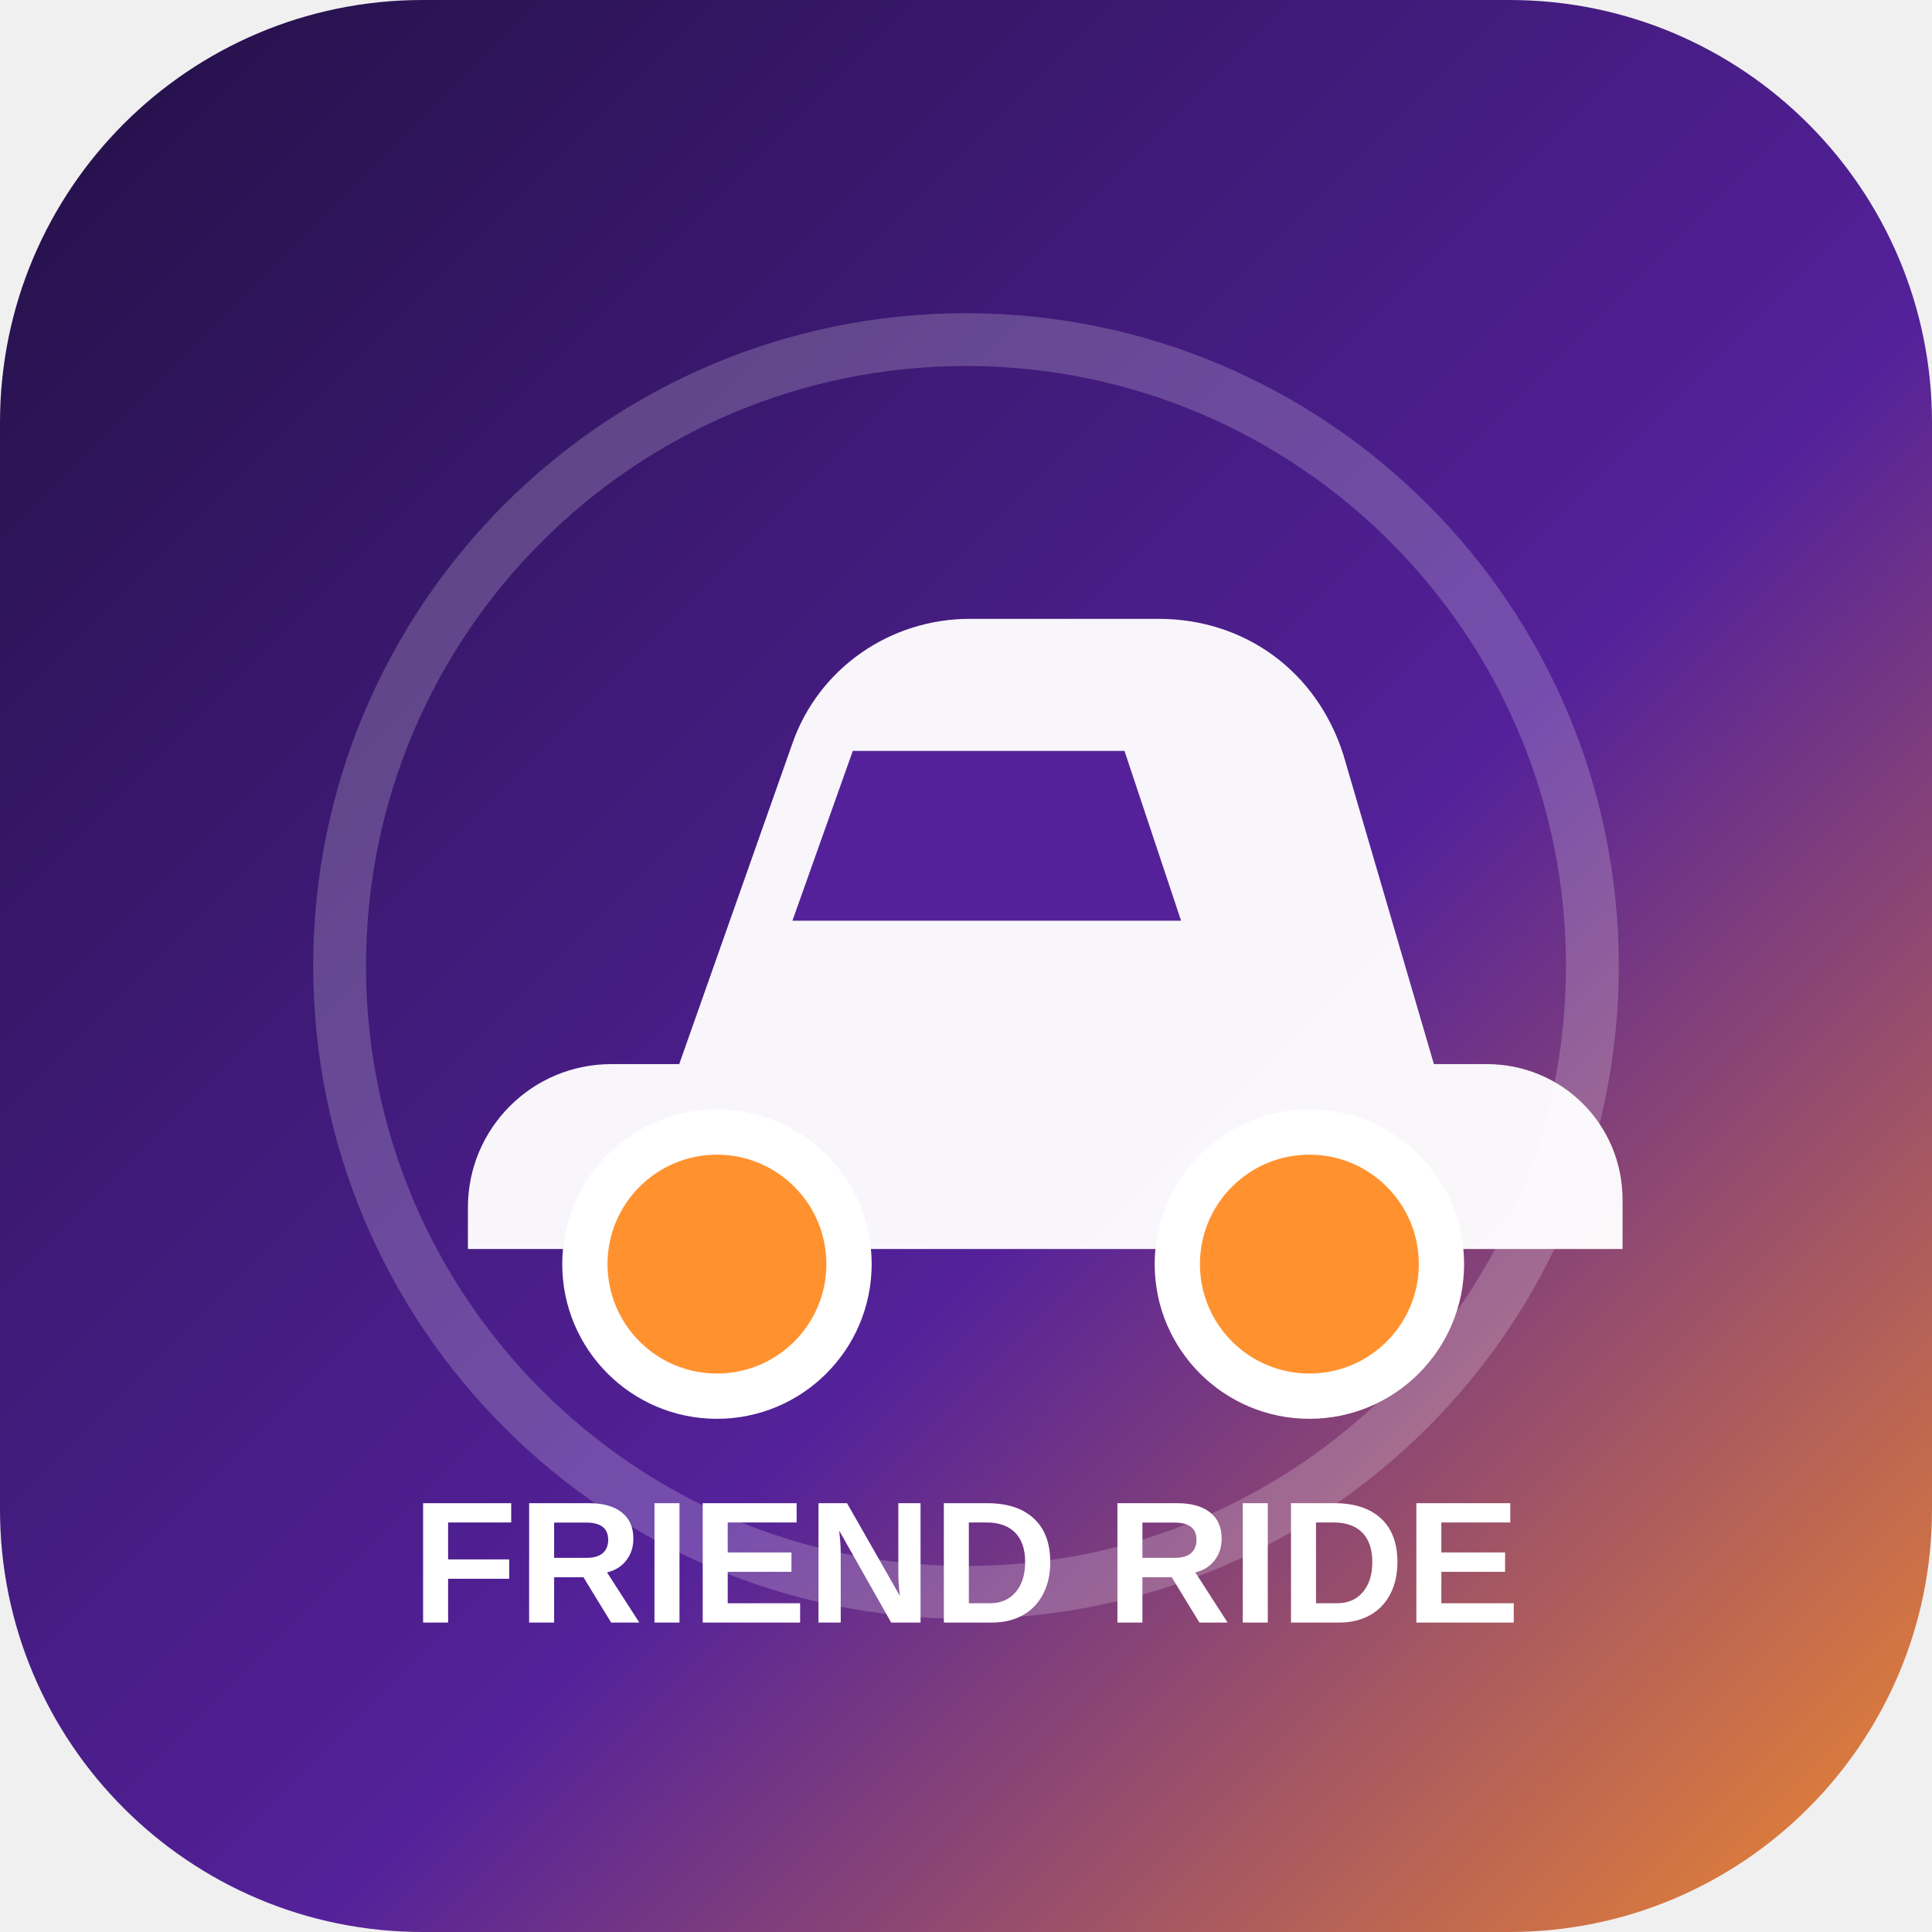
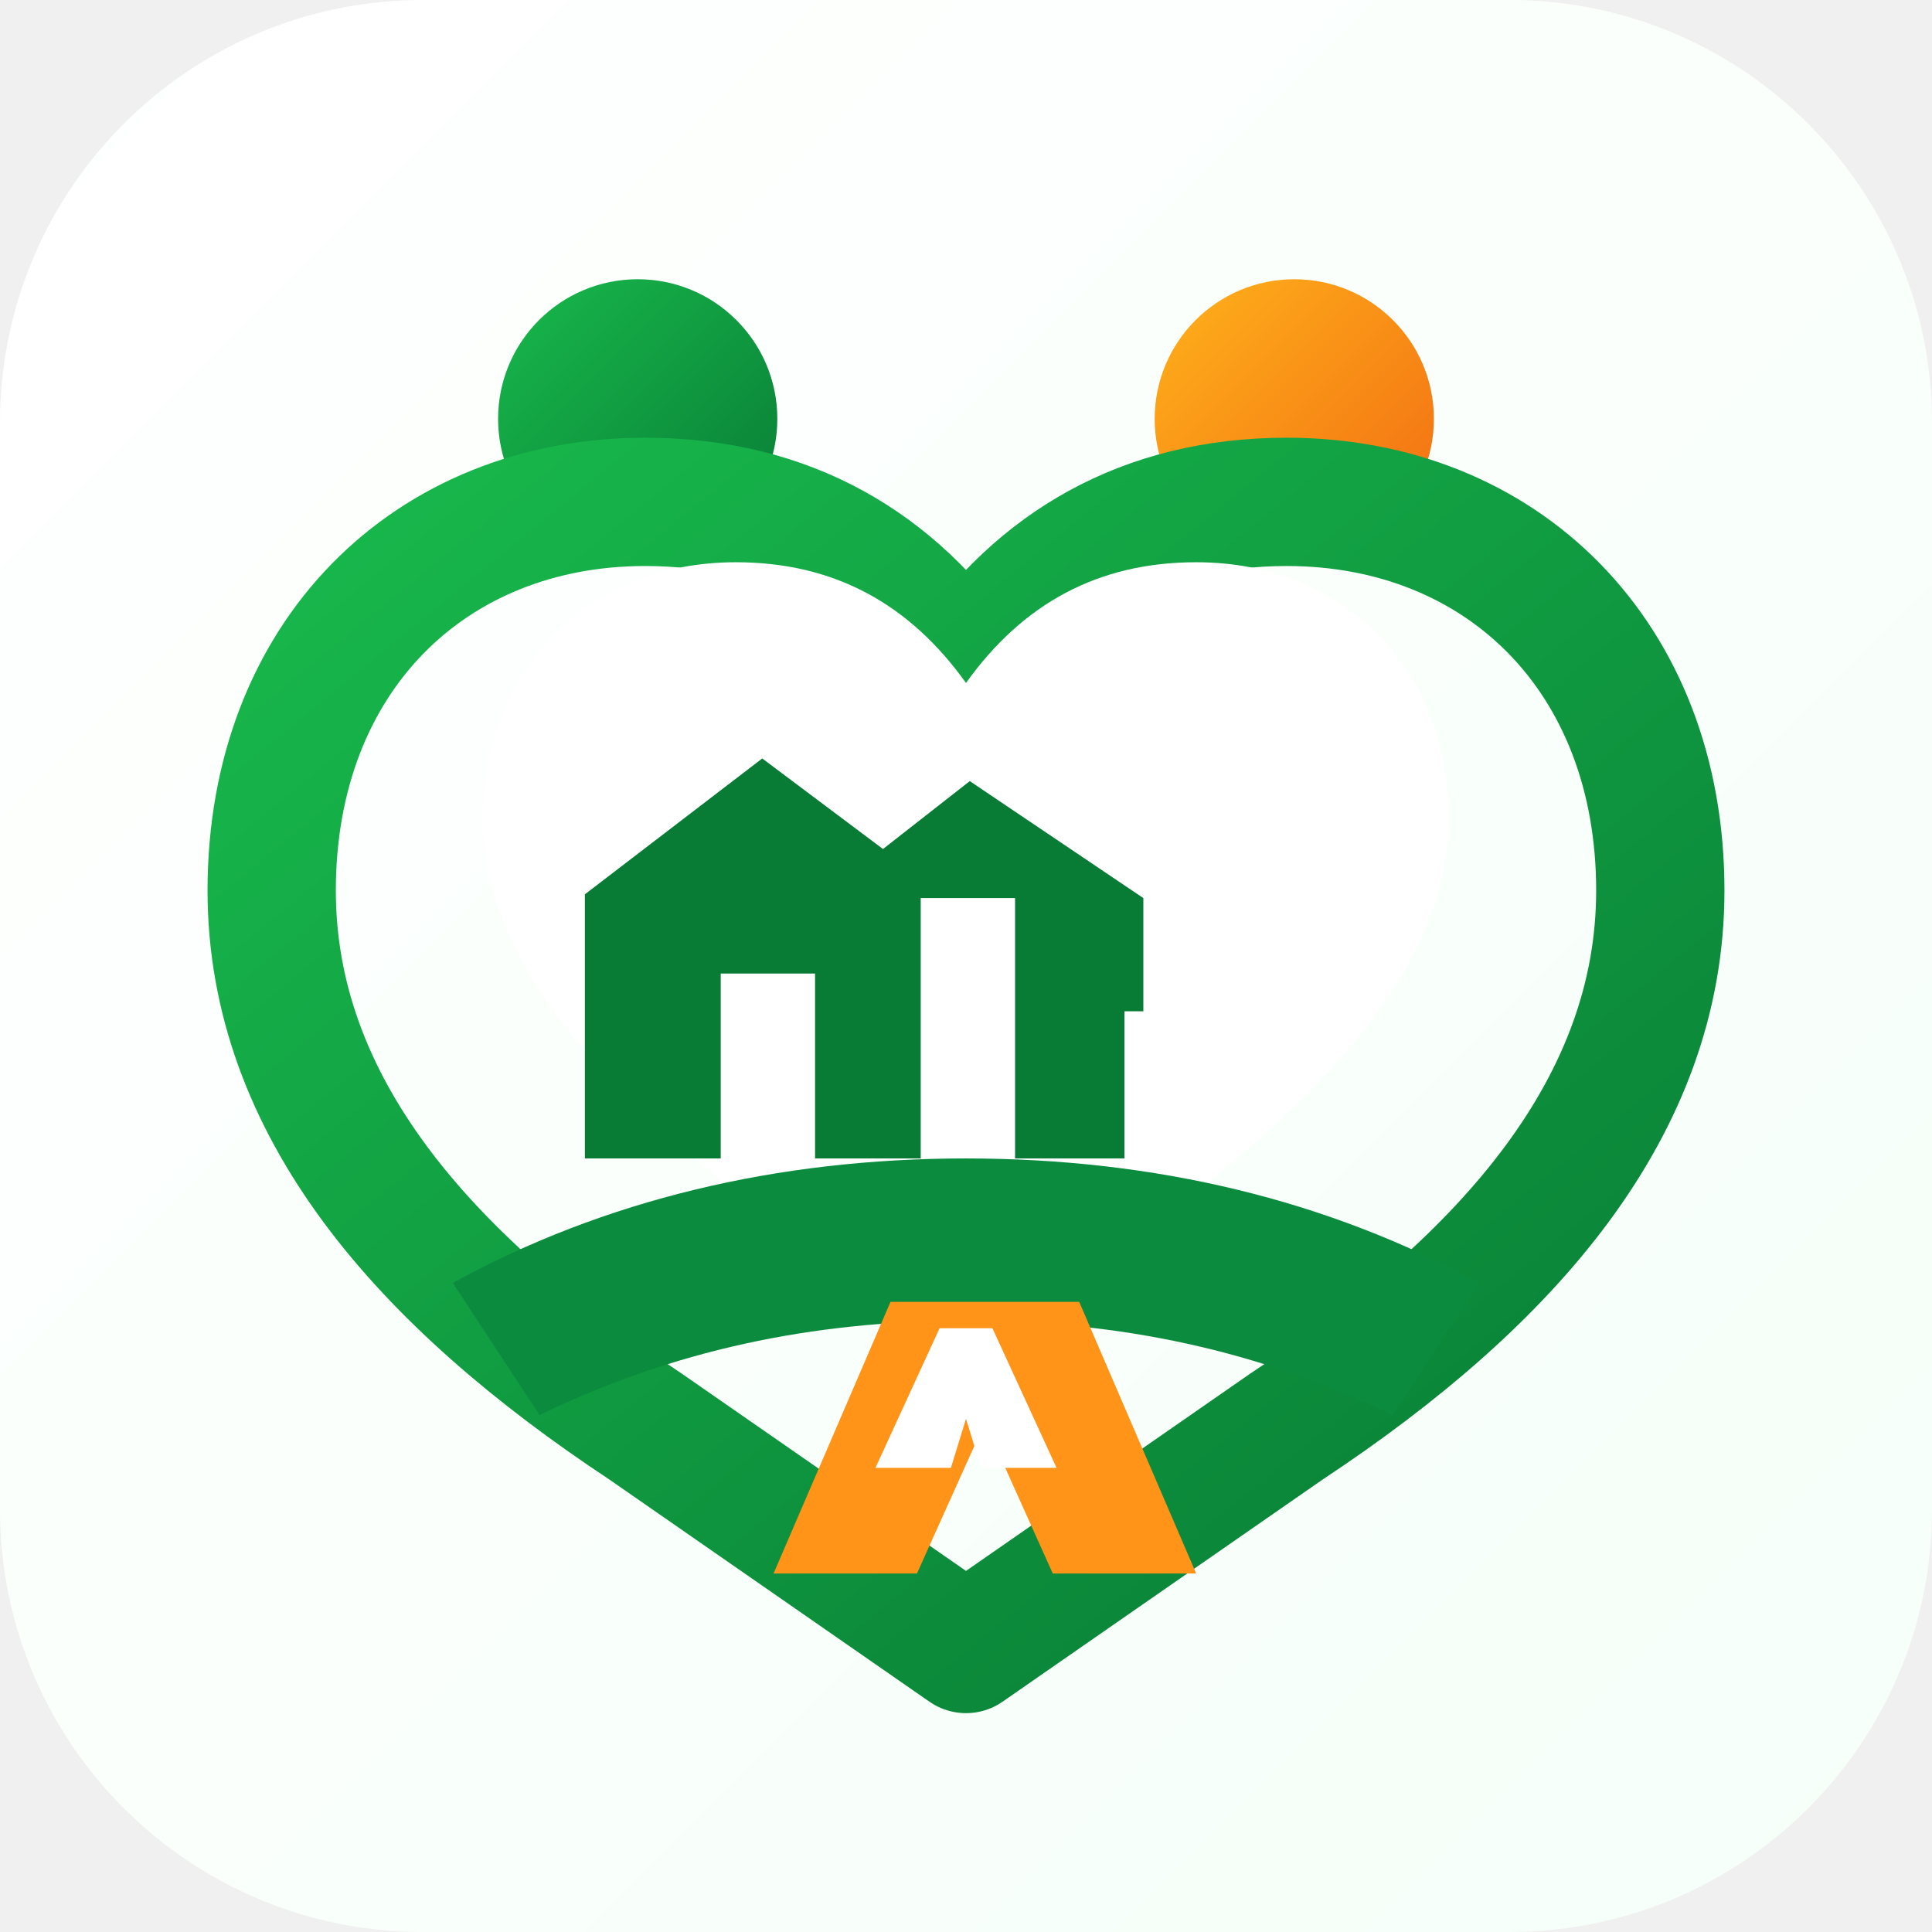
<svg xmlns="http://www.w3.org/2000/svg" viewBox="0 0 512 512">
  <defs>
-     <linearGradient id="g" x1="0" y1="0" x2="1" y2="1">
-       <stop stop-color="#211044" />
-       <stop offset=".58" stop-color="#54219a" />
-       <stop offset="1" stop-color="#f28a2d" />
+     <linearGradient id="bg" x1="0" y1="0" x2="1" y2="1">
+       <stop stop-color="#ffffff" />
+       <stop offset="1" stop-color="#f5fff8" />
+     </linearGradient>
+     <linearGradient id="green" x1="0" y1="0" x2="1" y2="1">
+       <stop stop-color="#18b94c" />
+       <stop offset="1" stop-color="#087b35" />
+     </linearGradient>
+     <linearGradient id="orange" x1="0" y1="0" x2="1" y2="1">
+       <stop stop-color="#ffb21b" />
+       <stop offset="1" stop-color="#f26b12" />
    </linearGradient>
  </defs>
-   <rect width="512" height="512" rx="112" fill="url(#g)" />
-   <circle cx="256" cy="256" r="166" fill="none" stroke="#fff" stroke-opacity=".2" stroke-width="14" />
-   <path d="M124 320c0-21 17-38 38-38h18l30-85c7-20 26-33 47-33h50c23 0 42 14 49 36l24 82h14c20 0 36 16 36 36v13H124z" fill="#fff" opacity=".96" />
-   <circle cx="190" cy="335" r="35" fill="#ff922f" stroke="#fff" stroke-width="12" />
-   <circle cx="347" cy="335" r="35" fill="#ff922f" stroke="#fff" stroke-width="12" />
-   <path d="M210 244h103l-15-45h-72z" fill="#54219a" />
-   <text x="256" y="430" font-family="Arial,sans-serif" font-size="46" font-weight="900" text-anchor="middle" fill="#fff">FRIEND RIDE</text>
+   <rect width="512" height="512" rx="112" fill="url(#bg)" />
+   <path d="M256 405C210 367 94 285 94 181c0-65 48-111 109-111 27 0 49 10 66 30 17-20 39-30 66-30 61 0 109 46 109 111 0 104-116 186-162 224l-26 21z" fill="none" />
+   <circle cx="169" cy="111" r="37" fill="url(#green)" />
+   <circle cx="343" cy="111" r="37" fill="url(#orange)" />
+   <path d="M72 236c0-62 42-103 99-103 38 0 66 17 85 45 19-28 47-45 85-45 57 0 99 41 99 103 0 57-40 103-99 142l-85 59-85-59c-59-39-99-85-99-142z" fill="none" stroke="url(#green)" stroke-width="34" stroke-linecap="round" stroke-linejoin="round" />
+   <path d="M256 181c-15-21-35-32-61-32-39 0-67 28-67 68 0 37 31 72 75 105l53 39 53-39c44-33 75-68 75-105 0-40-28-68-67-68-26 0-46 11-61 32z" fill="#fff" />
+   <path d="M155 307v-70l47-36 32 24 23-18 46 31v69z" fill="#087b35" />
+   <path d="M191 307v-49h25v49m28 0v-69h25v69m29 0v-39h25v39" fill="#fff" />
+   <path d="M120 340c40-22 86-33 136-33s96 11 136 33l-23 35c-35-17-72-25-113-25s-78 8-113 25z" fill="#0b8b3e" />
+   <path d="M236 345l-31 72h38l18-40 18 40h38l-31-72z" fill="#ff9418" />
+   <path d="M249 352l-17 37h20l4-13 4 13h20l-17-37z" fill="#fff" />
</svg>
